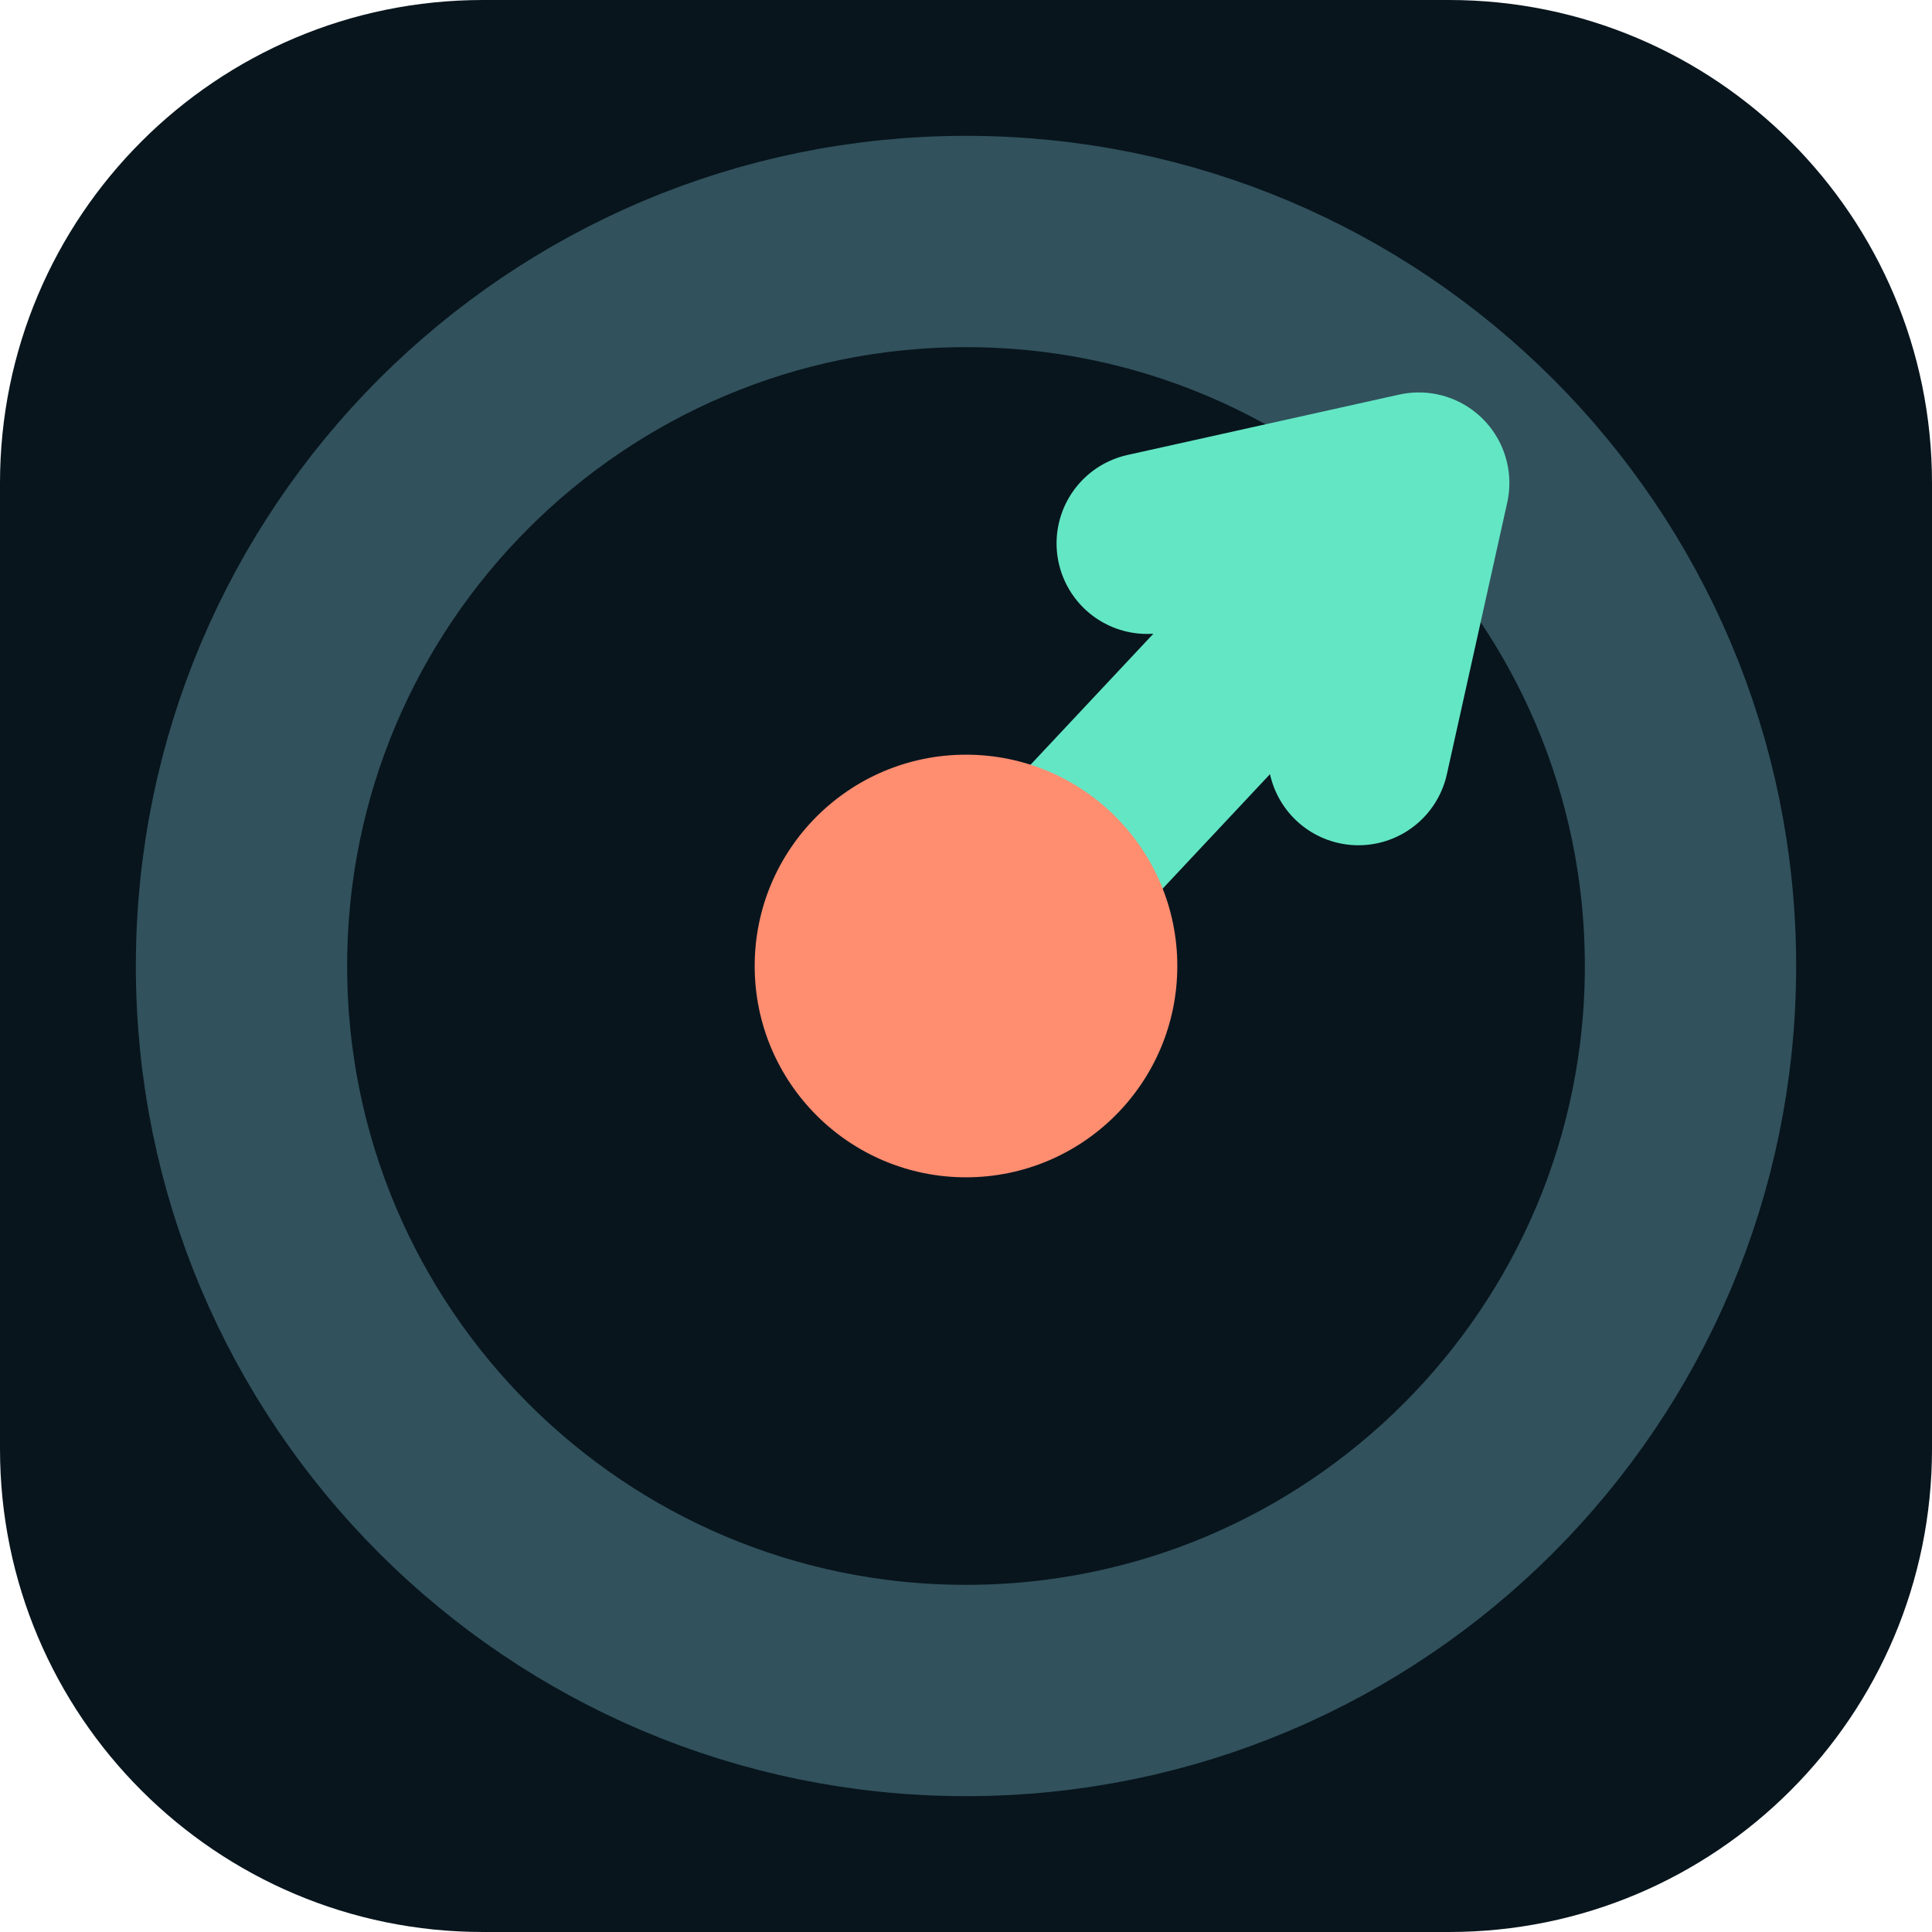
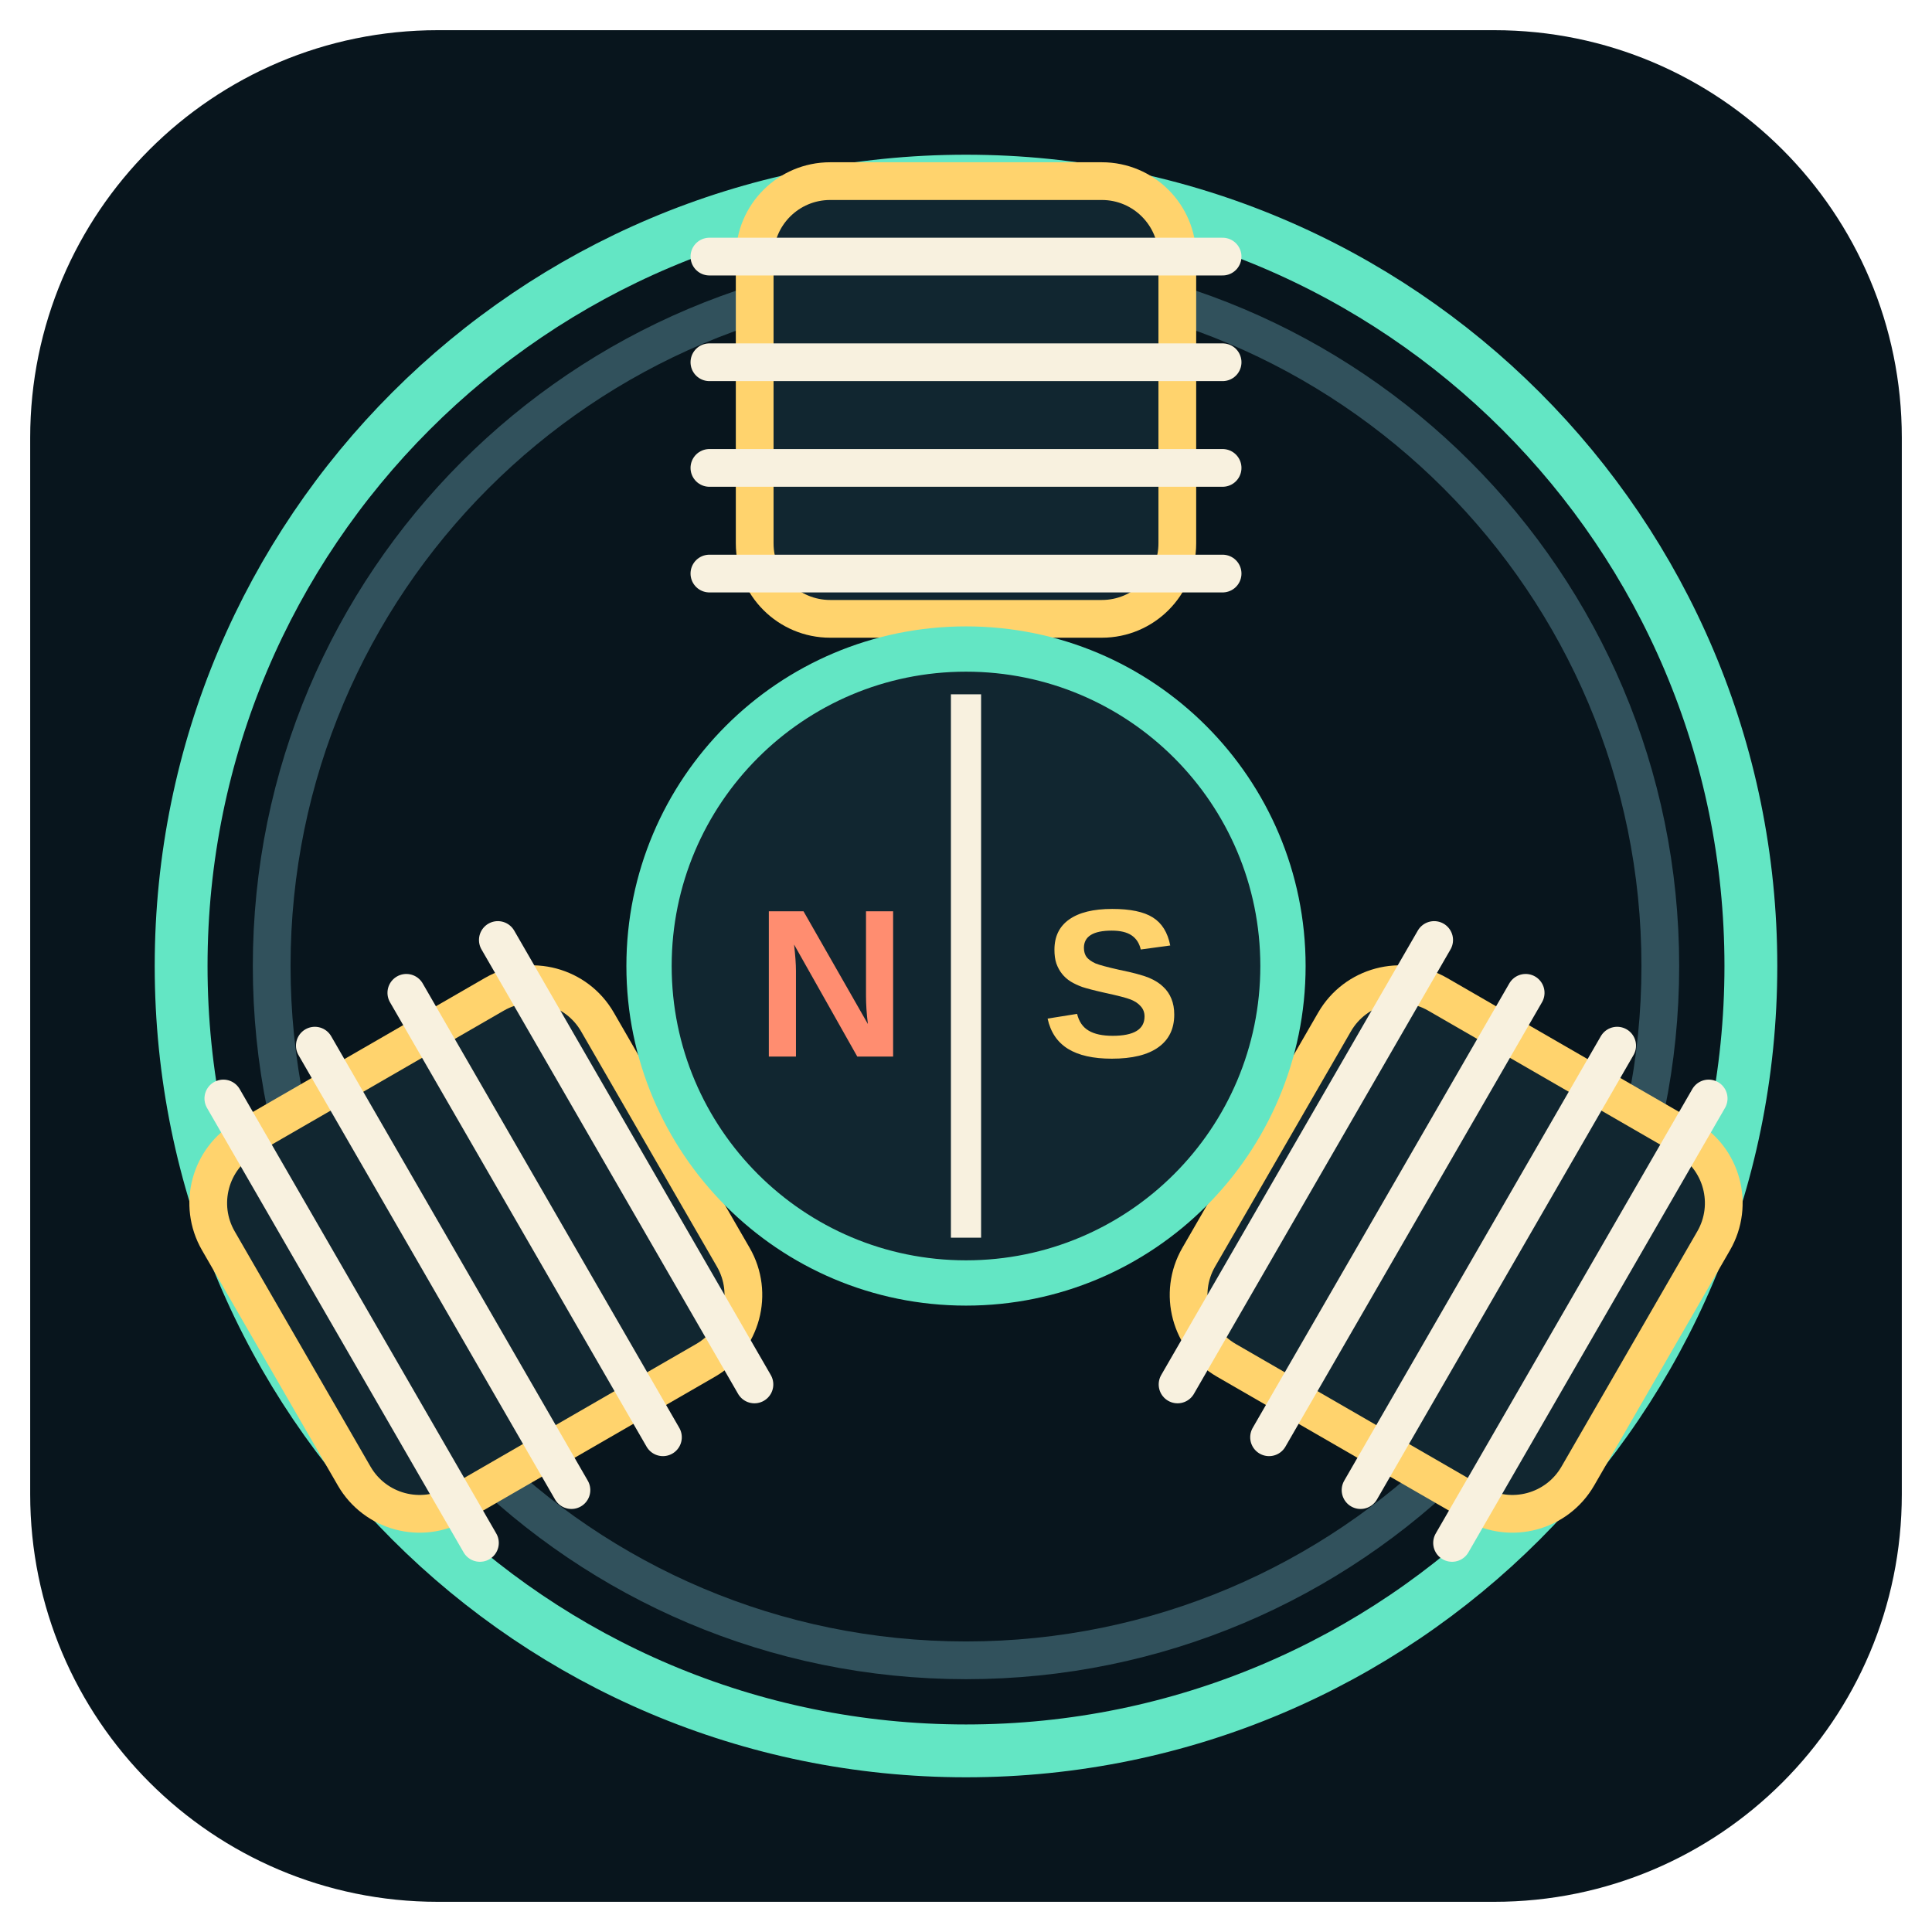
- <svg xmlns="http://www.w3.org/2000/svg" viewBox="0 0 64 64">
-   <rect width="64" height="64" rx="16" fill="#08151d" />
-   <circle cx="32" cy="32" r="24" fill="none" stroke="#31515c" stroke-width="7" />
-   <path d="M32 32 47 16m0 0-9 2m9-2-2 9" fill="none" stroke="#63e6c4" stroke-linecap="round" stroke-linejoin="round" stroke-width="6" />
-   <circle cx="32" cy="32" r="7" fill="#ff8d70" />
+ <svg xmlns="http://www.w3.org/2000/svg" viewBox="0 0 128 128">
+   <rect x="2" y="2" width="124" height="124" rx="27" fill="#08151d" />
+   <circle cx="64" cy="64" r="52" fill="none" stroke="#63e6c4" stroke-width="3.5" />
+   <circle cx="64" cy="64" r="46" fill="none" stroke="#31515c" stroke-width="2.5" />
+   <defs>
+     <g id="coil">
+       <rect x="50" y="12" width="28" height="29" rx="5" fill="#112630" stroke="#ffd36d" stroke-width="2.5" />
+       <path d="M47 17h34M47 24h34M47 31h34M47 38h34" fill="none" stroke="#f8f1df" stroke-width="2.5" stroke-linecap="round" />
+     </g>
+   </defs>
+   <use href="#coil" />
+   <use href="#coil" transform="rotate(120 64 64)" />
+   <use href="#coil" transform="rotate(240 64 64)" />
+   <circle cx="64" cy="64" r="21" fill="#112630" stroke="#63e6c4" stroke-width="3" />
+   <path d="M64 46v36" stroke="#f8f1df" stroke-width="2" />
+   <text x="50" y="70" fill="#ff8d70" font-family="Arial,sans-serif" font-size="14" font-weight="bold">N</text>
+   <text x="69" y="70" fill="#ffd36d" font-family="Arial,sans-serif" font-size="14" font-weight="bold">S</text>
</svg>
